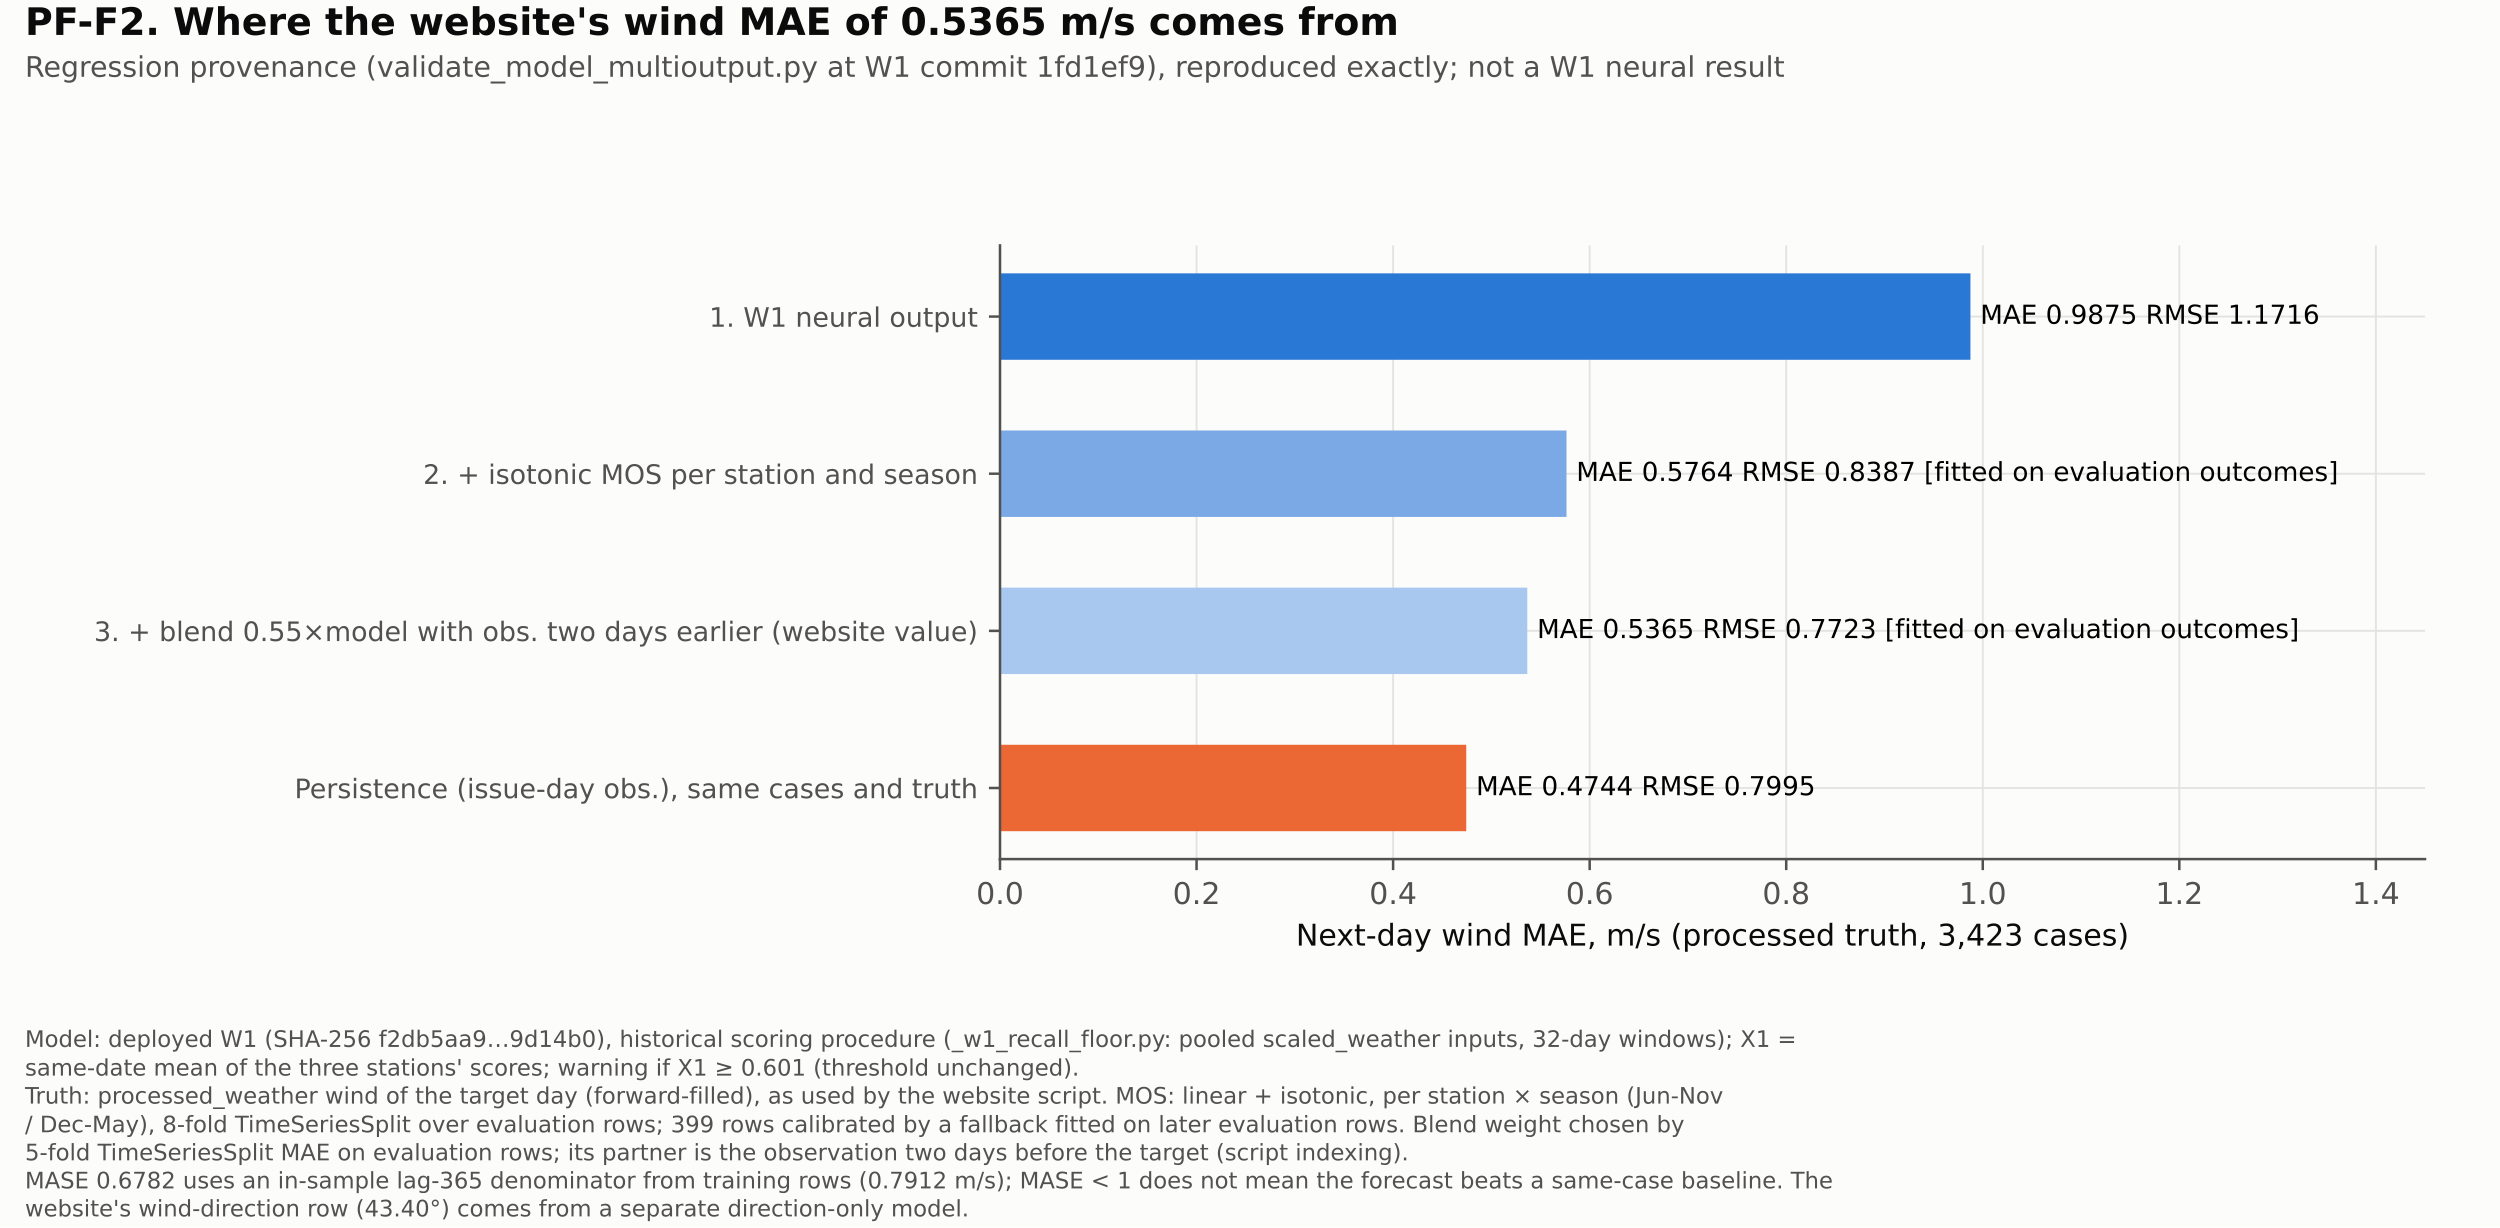
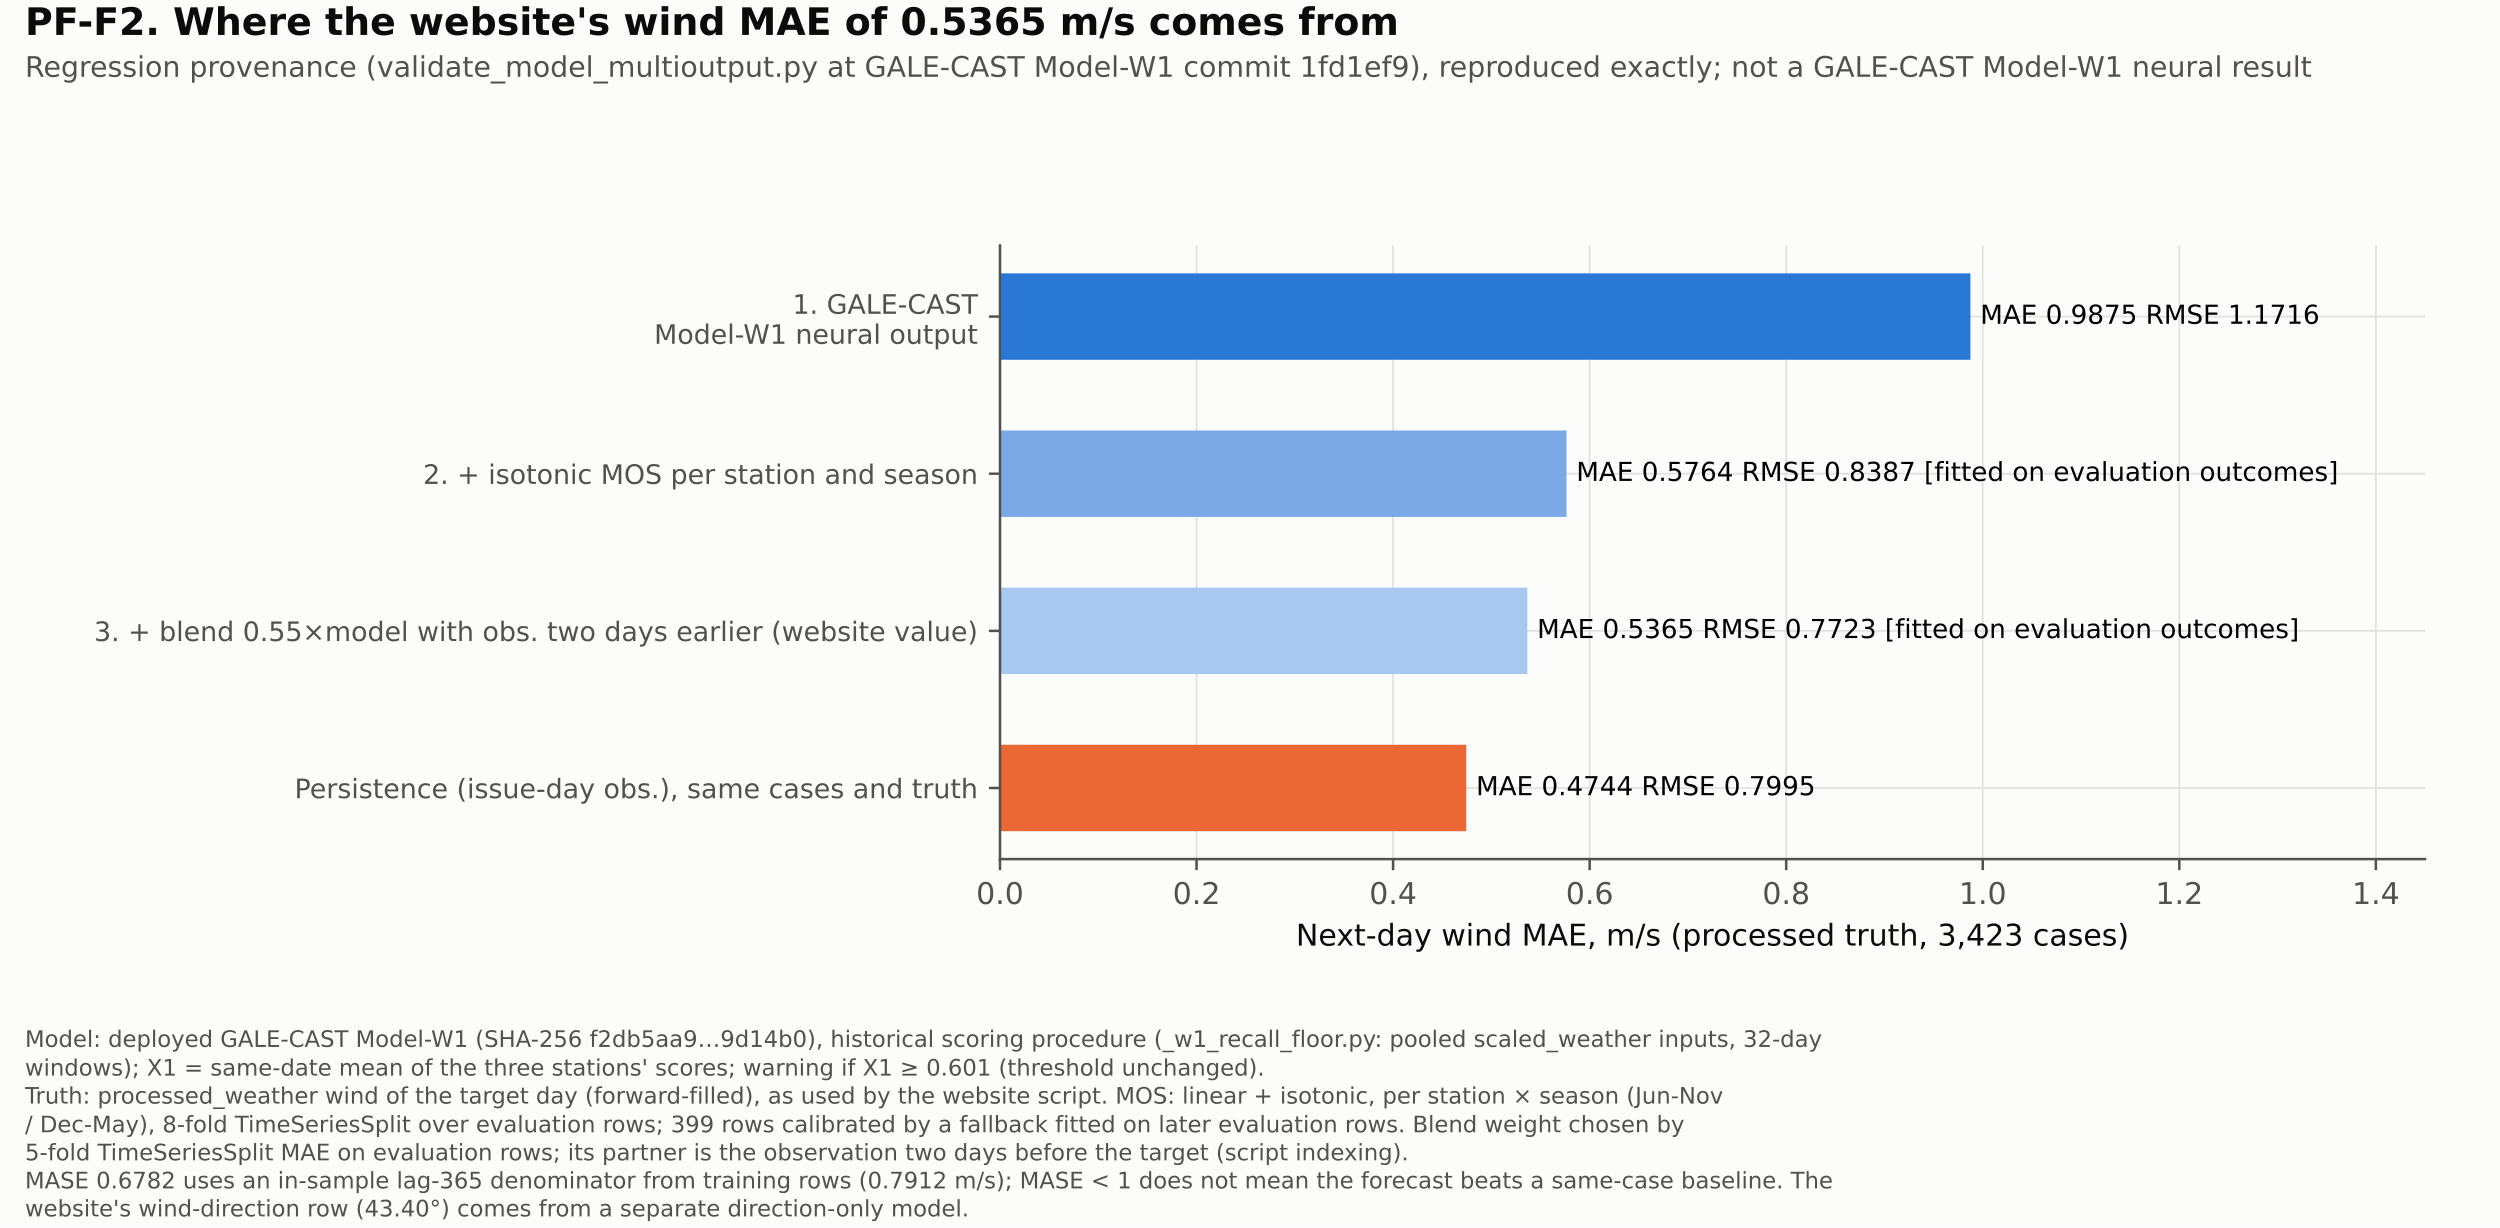
<svg xmlns="http://www.w3.org/2000/svg" xmlns:xlink="http://www.w3.org/1999/xlink" width="792pt" height="388.8pt" viewBox="0 0 792 388.8" version="1.1">
  <defs>
    <style type="text/css">*{stroke-linejoin: round; stroke-linecap: butt}</style>
  </defs>
  <g id="figure_1">
    <g id="patch_1">
      <path d="M 0 388.8  L 792 388.8  L 792 0  L 0 0  z " style="fill: #fcfcfb" />
    </g>
    <g id="axes_1">
      <g id="patch_2">
        <path d="M 316.8 272.16  L 768.24 272.16  L 768.24 77.76  L 316.8 77.76  z " style="fill: #fcfcfb" />
      </g>
      <g id="matplotlib.axis_1">
        <g id="xtick_1">
          <g id="line2d_1">
-             <path d="M 316.8 272.16  L 316.8 77.76  " clip-path="url(#p4062828d8c)" style="fill: none; stroke: #e4e3df; stroke-width: 0.6; stroke-linecap: square" />
+             <path d="M 316.8 272.16  L 316.8 77.76  " clip-path="url(#p5f5a9af97e)" style="fill: none; stroke: #e4e3df; stroke-width: 0.6; stroke-linecap: square" />
          </g>
          <g id="line2d_2">
            <defs>
-               <path id="m6cc0e708cd" d="M 0 0  L 0 3.5  " style="stroke: #52514e; stroke-width: 0.8" />
+               <path id="m0e5476fab1" d="M 0 0  L 0 3.5  " style="stroke: #52514e; stroke-width: 0.8" />
            </defs>
            <g>
-               <use xlink:href="#m6cc0e708cd" x="316.8" y="272.16" style="fill: #52514e; stroke: #52514e; stroke-width: 0.8" />
+               <use xlink:href="#m0e5476fab1" x="316.8" y="272.16" style="fill: #52514e; stroke: #52514e; stroke-width: 0.8" />
            </g>
          </g>
          <g id="text_1">
            <text style="fill: #52514e; font: 9.5px 'DejaVu Sans'; text-anchor: middle" x="316.8" y="286.379" transform="rotate(-0 316.8 286.3785)">0.0</text>
          </g>
        </g>
        <g id="xtick_2">
          <g id="line2d_3">
-             <path d="M 379.068 272.16  L 379.068 77.76  " clip-path="url(#p4062828d8c)" style="fill: none; stroke: #e4e3df; stroke-width: 0.6; stroke-linecap: square" />
+             <path d="M 379.068 272.16  L 379.068 77.76  " clip-path="url(#p5f5a9af97e)" style="fill: none; stroke: #e4e3df; stroke-width: 0.6; stroke-linecap: square" />
          </g>
          <g id="line2d_4">
            <g>
-               <use xlink:href="#m6cc0e708cd" x="379.068" y="272.16" style="fill: #52514e; stroke: #52514e; stroke-width: 0.8" />
+               <use xlink:href="#m0e5476fab1" x="379.068" y="272.16" style="fill: #52514e; stroke: #52514e; stroke-width: 0.8" />
            </g>
          </g>
          <g id="text_2">
            <text style="fill: #52514e; font: 9.5px 'DejaVu Sans'; text-anchor: middle" x="379.068" y="286.379" transform="rotate(-0 379.0676 286.3785)">0.2</text>
          </g>
        </g>
        <g id="xtick_3">
          <g id="line2d_5">
-             <path d="M 441.335 272.16  L 441.335 77.76  " clip-path="url(#p4062828d8c)" style="fill: none; stroke: #e4e3df; stroke-width: 0.6; stroke-linecap: square" />
+             <path d="M 441.335 272.16  L 441.335 77.76  " clip-path="url(#p5f5a9af97e)" style="fill: none; stroke: #e4e3df; stroke-width: 0.6; stroke-linecap: square" />
          </g>
          <g id="line2d_6">
            <g>
-               <use xlink:href="#m6cc0e708cd" x="441.335" y="272.16" style="fill: #52514e; stroke: #52514e; stroke-width: 0.8" />
+               <use xlink:href="#m0e5476fab1" x="441.335" y="272.16" style="fill: #52514e; stroke: #52514e; stroke-width: 0.8" />
            </g>
          </g>
          <g id="text_3">
            <text style="fill: #52514e; font: 9.5px 'DejaVu Sans'; text-anchor: middle" x="441.335" y="286.379" transform="rotate(-0 441.3352 286.3785)">0.4</text>
          </g>
        </g>
        <g id="xtick_4">
          <g id="line2d_7">
-             <path d="M 503.603 272.16  L 503.603 77.76  " clip-path="url(#p4062828d8c)" style="fill: none; stroke: #e4e3df; stroke-width: 0.6; stroke-linecap: square" />
+             <path d="M 503.603 272.16  L 503.603 77.76  " clip-path="url(#p5f5a9af97e)" style="fill: none; stroke: #e4e3df; stroke-width: 0.6; stroke-linecap: square" />
          </g>
          <g id="line2d_8">
            <g>
-               <use xlink:href="#m6cc0e708cd" x="503.603" y="272.16" style="fill: #52514e; stroke: #52514e; stroke-width: 0.8" />
+               <use xlink:href="#m0e5476fab1" x="503.603" y="272.16" style="fill: #52514e; stroke: #52514e; stroke-width: 0.8" />
            </g>
          </g>
          <g id="text_4">
            <text style="fill: #52514e; font: 9.5px 'DejaVu Sans'; text-anchor: middle" x="503.603" y="286.379" transform="rotate(-0 503.6028 286.3785)">0.6</text>
          </g>
        </g>
        <g id="xtick_5">
          <g id="line2d_9">
-             <path d="M 565.87 272.16  L 565.87 77.76  " clip-path="url(#p4062828d8c)" style="fill: none; stroke: #e4e3df; stroke-width: 0.6; stroke-linecap: square" />
+             <path d="M 565.87 272.16  L 565.87 77.76  " clip-path="url(#p5f5a9af97e)" style="fill: none; stroke: #e4e3df; stroke-width: 0.6; stroke-linecap: square" />
          </g>
          <g id="line2d_10">
            <g>
-               <use xlink:href="#m6cc0e708cd" x="565.87" y="272.16" style="fill: #52514e; stroke: #52514e; stroke-width: 0.8" />
+               <use xlink:href="#m0e5476fab1" x="565.87" y="272.16" style="fill: #52514e; stroke: #52514e; stroke-width: 0.8" />
            </g>
          </g>
          <g id="text_5">
            <text style="fill: #52514e; font: 9.5px 'DejaVu Sans'; text-anchor: middle" x="565.87" y="286.379" transform="rotate(-0 565.8703 286.3785)">0.8</text>
          </g>
        </g>
        <g id="xtick_6">
          <g id="line2d_11">
-             <path d="M 628.138 272.16  L 628.138 77.76  " clip-path="url(#p4062828d8c)" style="fill: none; stroke: #e4e3df; stroke-width: 0.6; stroke-linecap: square" />
+             <path d="M 628.138 272.16  L 628.138 77.76  " clip-path="url(#p5f5a9af97e)" style="fill: none; stroke: #e4e3df; stroke-width: 0.6; stroke-linecap: square" />
          </g>
          <g id="line2d_12">
            <g>
-               <use xlink:href="#m6cc0e708cd" x="628.138" y="272.16" style="fill: #52514e; stroke: #52514e; stroke-width: 0.8" />
+               <use xlink:href="#m0e5476fab1" x="628.138" y="272.16" style="fill: #52514e; stroke: #52514e; stroke-width: 0.8" />
            </g>
          </g>
          <g id="text_6">
            <text style="fill: #52514e; font: 9.5px 'DejaVu Sans'; text-anchor: middle" x="628.138" y="286.379" transform="rotate(-0 628.1379 286.3785)">1.0</text>
          </g>
        </g>
        <g id="xtick_7">
          <g id="line2d_13">
-             <path d="M 690.406 272.16  L 690.406 77.76  " clip-path="url(#p4062828d8c)" style="fill: none; stroke: #e4e3df; stroke-width: 0.6; stroke-linecap: square" />
+             <path d="M 690.406 272.16  L 690.406 77.76  " clip-path="url(#p5f5a9af97e)" style="fill: none; stroke: #e4e3df; stroke-width: 0.6; stroke-linecap: square" />
          </g>
          <g id="line2d_14">
            <g>
-               <use xlink:href="#m6cc0e708cd" x="690.406" y="272.16" style="fill: #52514e; stroke: #52514e; stroke-width: 0.8" />
+               <use xlink:href="#m0e5476fab1" x="690.406" y="272.16" style="fill: #52514e; stroke: #52514e; stroke-width: 0.8" />
            </g>
          </g>
          <g id="text_7">
            <text style="fill: #52514e; font: 9.5px 'DejaVu Sans'; text-anchor: middle" x="690.406" y="286.379" transform="rotate(-0 690.4055 286.3785)">1.2</text>
          </g>
        </g>
        <g id="xtick_8">
          <g id="line2d_15">
-             <path d="M 752.673 272.16  L 752.673 77.76  " clip-path="url(#p4062828d8c)" style="fill: none; stroke: #e4e3df; stroke-width: 0.6; stroke-linecap: square" />
+             <path d="M 752.673 272.16  L 752.673 77.76  " clip-path="url(#p5f5a9af97e)" style="fill: none; stroke: #e4e3df; stroke-width: 0.6; stroke-linecap: square" />
          </g>
          <g id="line2d_16">
            <g>
-               <use xlink:href="#m6cc0e708cd" x="752.673" y="272.16" style="fill: #52514e; stroke: #52514e; stroke-width: 0.8" />
+               <use xlink:href="#m0e5476fab1" x="752.673" y="272.16" style="fill: #52514e; stroke: #52514e; stroke-width: 0.8" />
            </g>
          </g>
          <g id="text_8">
            <text style="fill: #52514e; font: 9.5px 'DejaVu Sans'; text-anchor: middle" x="752.673" y="286.379" transform="rotate(-0 752.6731 286.3785)">1.4</text>
          </g>
        </g>
        <g id="text_9">
          <text style="fill: #0b0b0b; font: 9.5px 'DejaVu Sans'; text-anchor: middle" x="542.52" y="299.573" transform="rotate(-0 542.52 299.5727)">Next-day wind MAE, m/s (processed truth, 3,423 cases)</text>
        </g>
      </g>
      <g id="matplotlib.axis_2">
        <g id="ytick_1">
          <g id="line2d_17">
-             <path d="M 316.8 100.287  L 768.24 100.287  " clip-path="url(#p4062828d8c)" style="fill: none; stroke: #e4e3df; stroke-width: 0.6; stroke-linecap: square" />
+             <path d="M 316.8 100.287  L 768.24 100.287  " clip-path="url(#p5f5a9af97e)" style="fill: none; stroke: #e4e3df; stroke-width: 0.6; stroke-linecap: square" />
          </g>
          <g id="line2d_18">
            <defs>
-               <path id="md402b3ba1f" d="M 0 0  L -3.5 0  " style="stroke: #52514e; stroke-width: 0.8" />
+               <path id="m30fd16da78" d="M 0 0  L -3.5 0  " style="stroke: #52514e; stroke-width: 0.8" />
            </defs>
            <g>
-               <use xlink:href="#md402b3ba1f" x="316.8" y="100.287" style="fill: #52514e; stroke: #52514e; stroke-width: 0.8" />
+               <use xlink:href="#m30fd16da78" x="316.8" y="100.287" style="fill: #52514e; stroke: #52514e; stroke-width: 0.8" />
            </g>
          </g>
          <g id="text_10">
-             <text style="fill: #52514e; font: 8.5px 'DejaVu Sans'; text-anchor: end" x="309.8" y="103.516" transform="rotate(-0 309.8 103.5158)">1. W1 neural output</text>
+             <text style="fill: #52514e; font: 8.5px 'DejaVu Sans'" transform="translate(251.077 99.40264)">1. GALE-CAST</text>
+             <text style="fill: #52514e; font: 8.5px 'DejaVu Sans'" transform="translate(207.2316 108.9208)">Model-W1 neural output</text>
          </g>
        </g>
        <g id="ytick_2">
          <g id="line2d_19">
-             <path d="M 316.8 150.069  L 768.24 150.069  " clip-path="url(#p4062828d8c)" style="fill: none; stroke: #e4e3df; stroke-width: 0.6; stroke-linecap: square" />
+             <path d="M 316.8 150.069  L 768.24 150.069  " clip-path="url(#p5f5a9af97e)" style="fill: none; stroke: #e4e3df; stroke-width: 0.6; stroke-linecap: square" />
          </g>
          <g id="line2d_20">
            <g>
-               <use xlink:href="#md402b3ba1f" x="316.8" y="150.069" style="fill: #52514e; stroke: #52514e; stroke-width: 0.8" />
+               <use xlink:href="#m30fd16da78" x="316.8" y="150.069" style="fill: #52514e; stroke: #52514e; stroke-width: 0.8" />
            </g>
          </g>
          <g id="text_11">
            <text style="fill: #52514e; font: 8.5px 'DejaVu Sans'; text-anchor: end" x="309.8" y="153.298" transform="rotate(-0 309.8 153.2982)">2. + isotonic MOS per station and season</text>
          </g>
        </g>
        <g id="ytick_3">
          <g id="line2d_21">
-             <path d="M 316.8 199.851  L 768.24 199.851  " clip-path="url(#p4062828d8c)" style="fill: none; stroke: #e4e3df; stroke-width: 0.6; stroke-linecap: square" />
+             <path d="M 316.8 199.851  L 768.24 199.851  " clip-path="url(#p5f5a9af97e)" style="fill: none; stroke: #e4e3df; stroke-width: 0.6; stroke-linecap: square" />
          </g>
          <g id="line2d_22">
            <g>
-               <use xlink:href="#md402b3ba1f" x="316.8" y="199.851" style="fill: #52514e; stroke: #52514e; stroke-width: 0.8" />
+               <use xlink:href="#m30fd16da78" x="316.8" y="199.851" style="fill: #52514e; stroke: #52514e; stroke-width: 0.8" />
            </g>
          </g>
          <g id="text_12">
            <text style="fill: #52514e; font: 8.5px 'DejaVu Sans'; text-anchor: end" x="309.8" y="203.081" transform="rotate(-0 309.8 203.0805)">3. + blend 0.55×model with obs. two days earlier (website value)</text>
          </g>
        </g>
        <g id="ytick_4">
          <g id="line2d_23">
-             <path d="M 316.8 249.633  L 768.24 249.633  " clip-path="url(#p4062828d8c)" style="fill: none; stroke: #e4e3df; stroke-width: 0.6; stroke-linecap: square" />
+             <path d="M 316.8 249.633  L 768.24 249.633  " clip-path="url(#p5f5a9af97e)" style="fill: none; stroke: #e4e3df; stroke-width: 0.6; stroke-linecap: square" />
          </g>
          <g id="line2d_24">
            <g>
-               <use xlink:href="#md402b3ba1f" x="316.8" y="249.633" style="fill: #52514e; stroke: #52514e; stroke-width: 0.8" />
+               <use xlink:href="#m30fd16da78" x="316.8" y="249.633" style="fill: #52514e; stroke: #52514e; stroke-width: 0.8" />
            </g>
          </g>
          <g id="text_13">
            <text style="fill: #52514e; font: 8.5px 'DejaVu Sans'; text-anchor: end" x="309.8" y="252.863" transform="rotate(-0 309.8 252.8628)">Persistence (issue-day obs.), same cases and truth</text>
          </g>
        </g>
      </g>
      <g id="patch_3">
-         <path d="M 316.8 113.977  L 624.232 113.977  L 624.232 86.596  L 316.8 86.596  z " clip-path="url(#p4062828d8c)" style="fill: #2a78d6" />
+         <path d="M 316.8 113.977  L 624.232 113.977  L 624.232 86.596  L 316.8 86.596  z " clip-path="url(#p5f5a9af97e)" style="fill: #2a78d6" />
      </g>
      <g id="patch_4">
-         <path d="M 316.8 163.759  L 496.267 163.759  L 496.267 136.379  L 316.8 136.379  z " clip-path="url(#p4062828d8c)" style="fill: #7aa9e6" />
+         <path d="M 316.8 163.759  L 496.267 163.759  L 496.267 136.379  L 316.8 136.379  z " clip-path="url(#p5f5a9af97e)" style="fill: #7aa9e6" />
      </g>
      <g id="patch_5">
-         <path d="M 316.8 213.541  L 483.847 213.541  L 483.847 186.161  L 316.8 186.161  z " clip-path="url(#p4062828d8c)" style="fill: #a9c8f0" />
+         <path d="M 316.8 213.541  L 483.847 213.541  L 483.847 186.161  L 316.8 186.161  z " clip-path="url(#p5f5a9af97e)" style="fill: #a9c8f0" />
      </g>
      <g id="patch_6">
-         <path d="M 316.8 263.324  L 464.51 263.324  L 464.51 235.943  L 316.8 235.943  z " clip-path="url(#p4062828d8c)" style="fill: #eb6834" />
+         <path d="M 316.8 263.324  L 464.51 263.324  L 464.51 235.943  L 316.8 235.943  z " clip-path="url(#p5f5a9af97e)" style="fill: #eb6834" />
      </g>
      <g id="patch_7">
        <path d="M 316.8 272.16  L 316.8 77.76  " style="fill: none; stroke: #52514e; stroke-width: 0.8; stroke-linejoin: miter; stroke-linecap: square" />
      </g>
      <g id="patch_8">
        <path d="M 316.8 272.16  L 768.24 272.16  " style="fill: none; stroke: #52514e; stroke-width: 0.8; stroke-linejoin: miter; stroke-linecap: square" />
      </g>
      <g id="text_14">
        <text style="font: 8.3px 'DejaVu Sans'; text-anchor: start" x="627.346" y="102.577" transform="rotate(-0 627.3456 102.5768)">MAE 0.9875   RMSE 1.1716</text>
      </g>
      <g id="text_15">
        <text style="font: 8.3px 'DejaVu Sans'; text-anchor: start" x="499.38" y="152.359" transform="rotate(-0 499.3799 152.3591)">MAE 0.5764   RMSE 0.8387   [fitted on evaluation outcomes]</text>
      </g>
      <g id="text_16">
        <text style="font: 8.3px 'DejaVu Sans'; text-anchor: start" x="486.96" y="202.141" transform="rotate(-0 486.9599 202.1414)">MAE 0.5365   RMSE 0.7723   [fitted on evaluation outcomes]</text>
      </g>
      <g id="text_17">
        <text style="font: 8.3px 'DejaVu Sans'; text-anchor: start" x="467.624" y="251.924" transform="rotate(-0 467.6238 251.9238)">MAE 0.4744   RMSE 0.7995</text>
      </g>
    </g>
    <g id="text_18">
      <text style="fill: #0b0b0b; font: 700 12px 'DejaVu Sans'; text-anchor: start" x="7.92" y="11.062" transform="rotate(-0 7.92 11.06212)">PF-F2. Where the website's wind MAE of 0.5365 m/s comes from</text>
    </g>
    <g id="text_19">
-       <text style="fill: #52514e; font: 9px 'DejaVu Sans'; text-anchor: start" x="7.92" y="24.335" transform="rotate(-0 7.92 24.33459)">Regression provenance (validate_model_multioutput.py at W1 commit 1fd1ef9), reproduced exactly; not a W1 neural result</text>
+       <text style="fill: #52514e; font: 9px 'DejaVu Sans'; text-anchor: start" x="7.92" y="24.335" transform="rotate(-0 7.92 24.33459)">Regression provenance (validate_model_multioutput.py at GALE-CAST Model-W1 commit 1fd1ef9), reproduced exactly; not a GALE-CAST Model-W1 neural result</text>
    </g>
    <g id="text_20">
-       <text style="fill: #52514e; font: 7.2px 'DejaVu Sans'" transform="translate(7.92 331.6598)">Model: deployed W1 (SHA-256 f2db5aa9…9d14b0), historical scoring procedure (_w1_recall_floor.py: pooled scaled_weather inputs, 32-day windows); X1 =</text>
-       <text style="fill: #52514e; font: 7.2px 'DejaVu Sans'" transform="translate(7.92 340.7431)">same-date mean of the three stations' scores; warning if X1 ≥ 0.601 (threshold unchanged).</text>
+       <text style="fill: #52514e; font: 7.2px 'DejaVu Sans'" transform="translate(7.92 331.6598)">Model: deployed GALE-CAST Model-W1 (SHA-256 f2db5aa9…9d14b0), historical scoring procedure (_w1_recall_floor.py: pooled scaled_weather inputs, 32-day</text>
+       <text style="fill: #52514e; font: 7.2px 'DejaVu Sans'" transform="translate(7.92 340.7431)">windows); X1 = same-date mean of the three stations' scores; warning if X1 ≥ 0.601 (threshold unchanged).</text>
      <text style="fill: #52514e; font: 7.2px 'DejaVu Sans'" transform="translate(7.92 349.6261)">Truth: processed_weather wind of the target day (forward-filled), as used by the website script. MOS: linear + isotonic, per station × season (Jun-Nov</text>
      <text style="fill: #52514e; font: 7.2px 'DejaVu Sans'" transform="translate(7.92 358.7095)">/ Dec-May), 8-fold TimeSeriesSplit over evaluation rows; 399 rows calibrated by a fallback fitted on later evaluation rows. Blend weight chosen by</text>
      <text style="fill: #52514e; font: 7.2px 'DejaVu Sans'" transform="translate(7.92 367.5925)">5-fold TimeSeriesSplit MAE on evaluation rows; its partner is the observation two days before the target (script indexing).</text>
      <text style="fill: #52514e; font: 7.2px 'DejaVu Sans'" transform="translate(7.92 376.4756)">MASE 0.6782 uses an in-sample lag-365 denominator from training rows (0.7912 m/s); MASE &lt; 1 does not mean the forecast beats a same-case baseline. The</text>
      <text style="fill: #52514e; font: 7.2px 'DejaVu Sans'" transform="translate(7.92 385.3586)">website's wind-direction row (43.40°) comes from a separate direction-only model.</text>
    </g>
  </g>
  <defs>
-     <clipPath id="p4062828d8c">
+     <clipPath id="p5f5a9af97e">
      <rect x="316.8" y="77.76" width="451.44" height="194.4" />
    </clipPath>
  </defs>
</svg>
